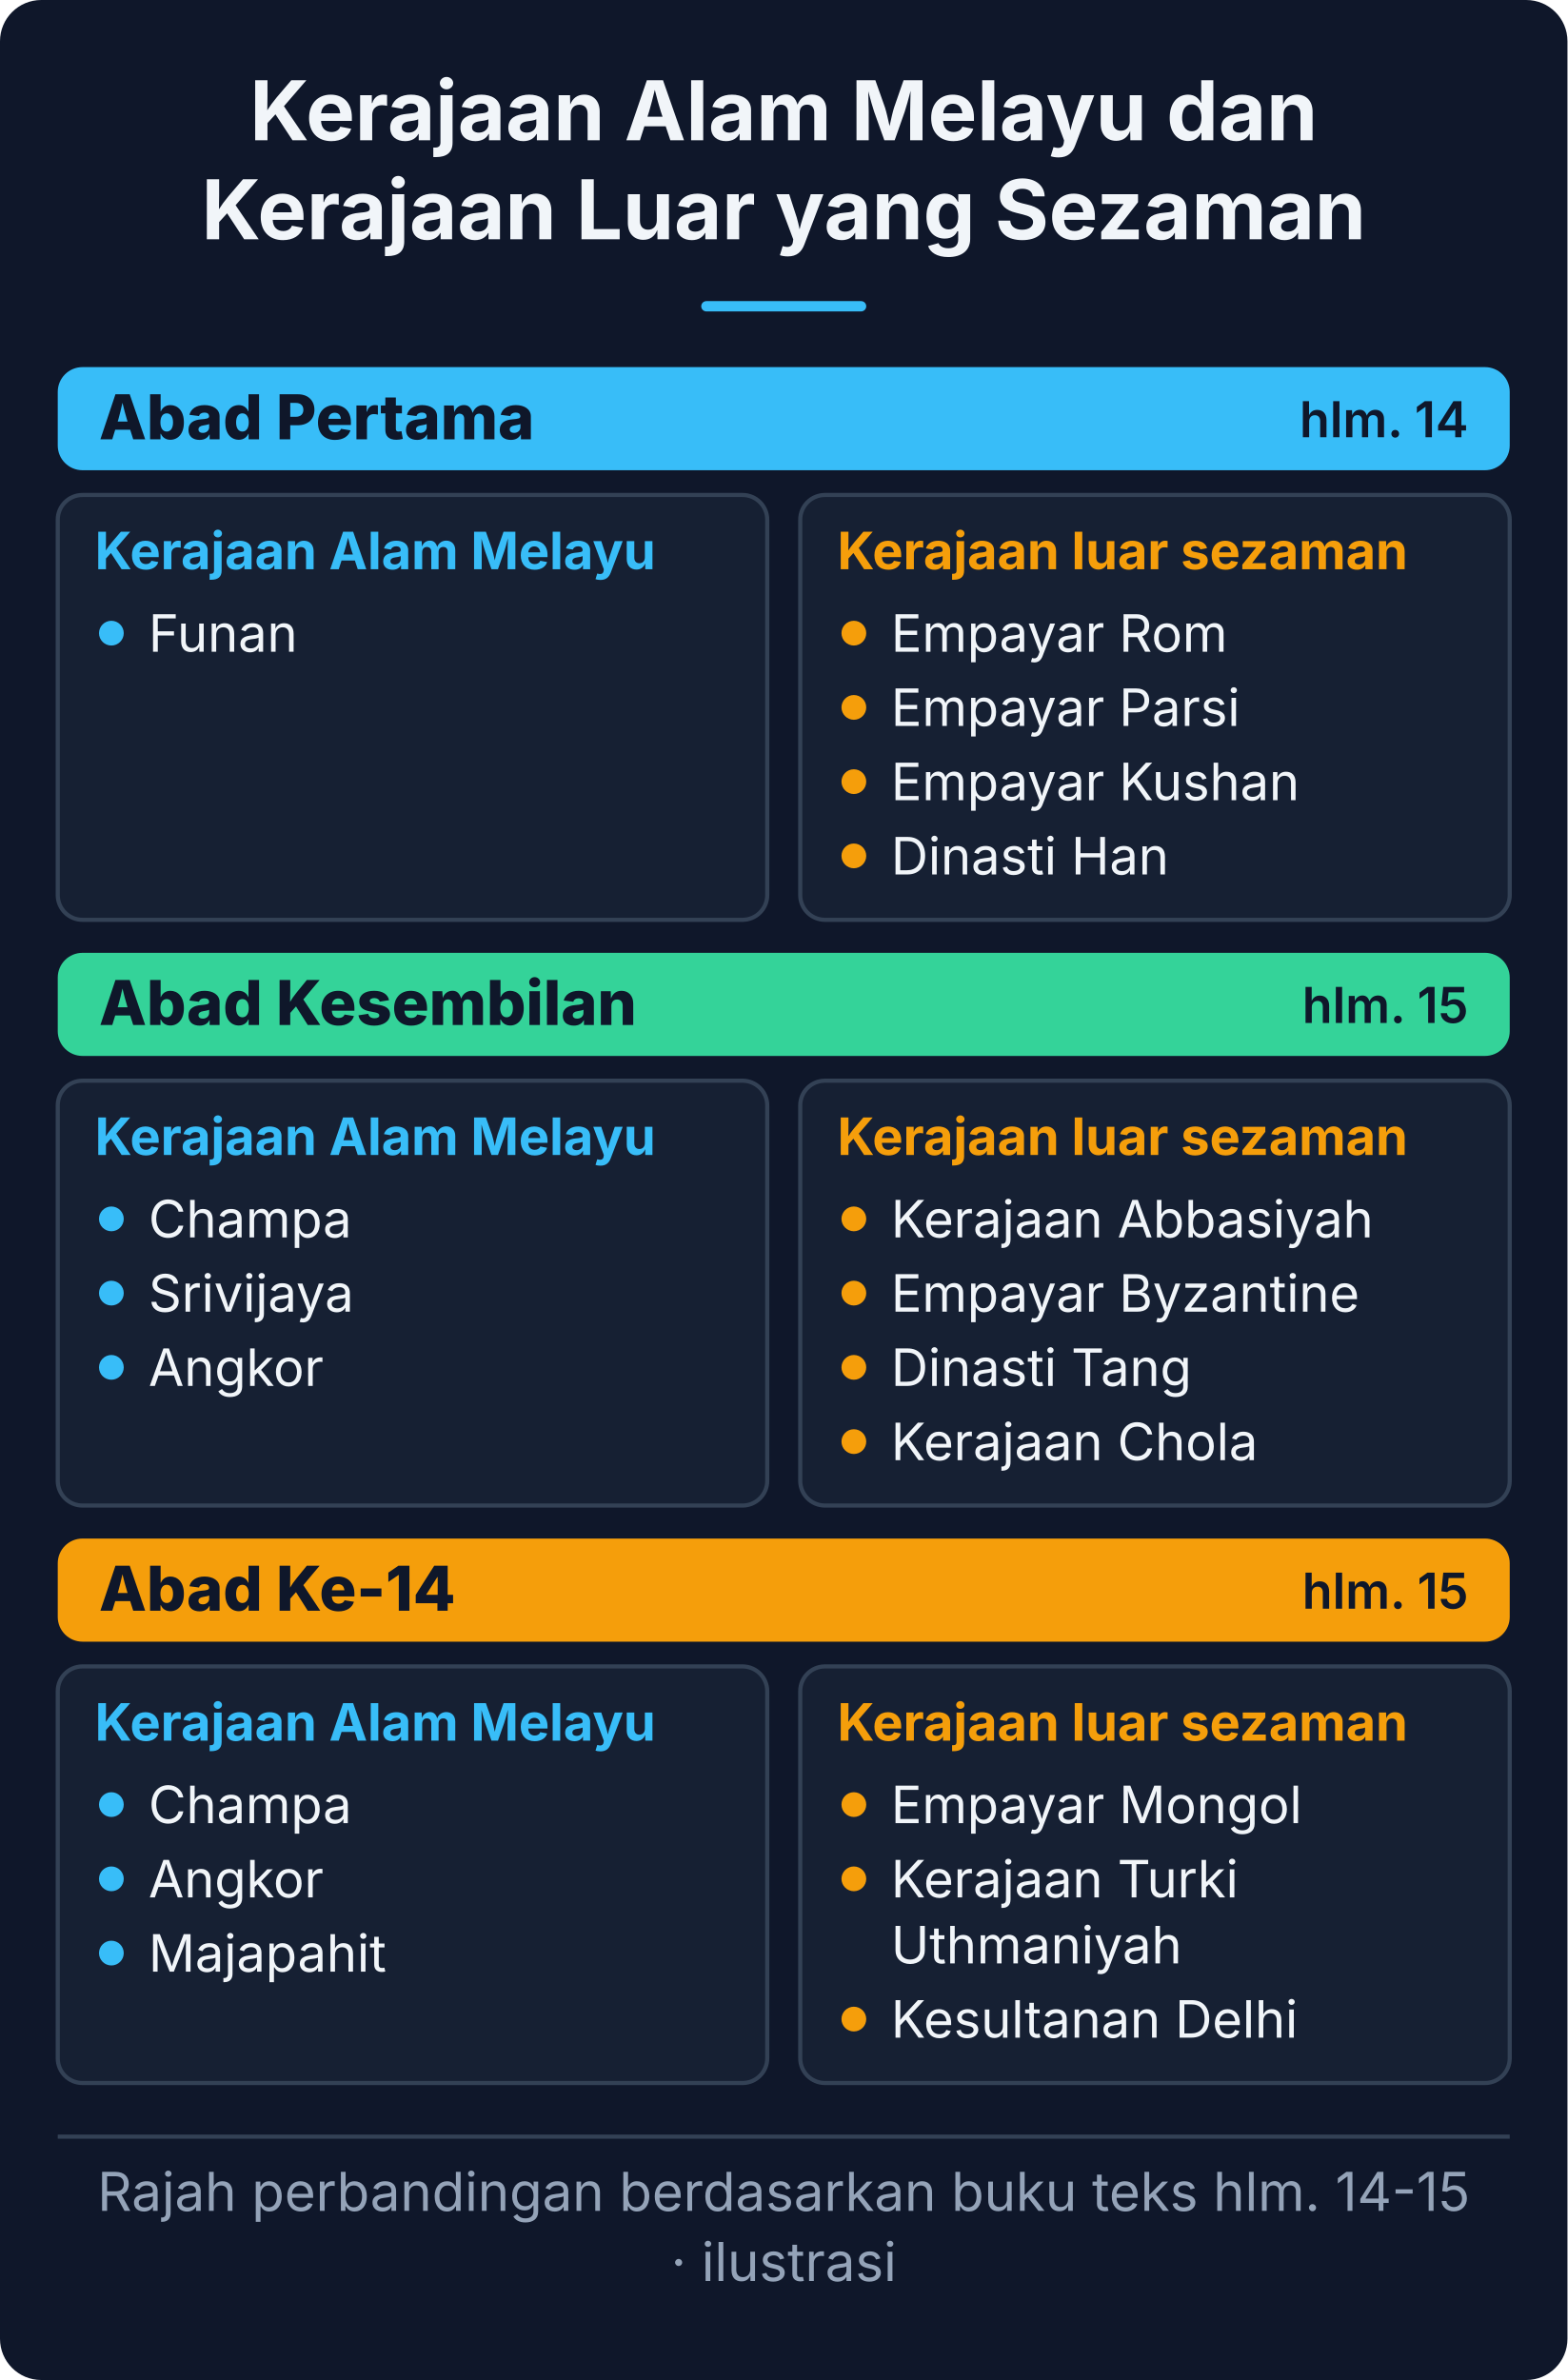
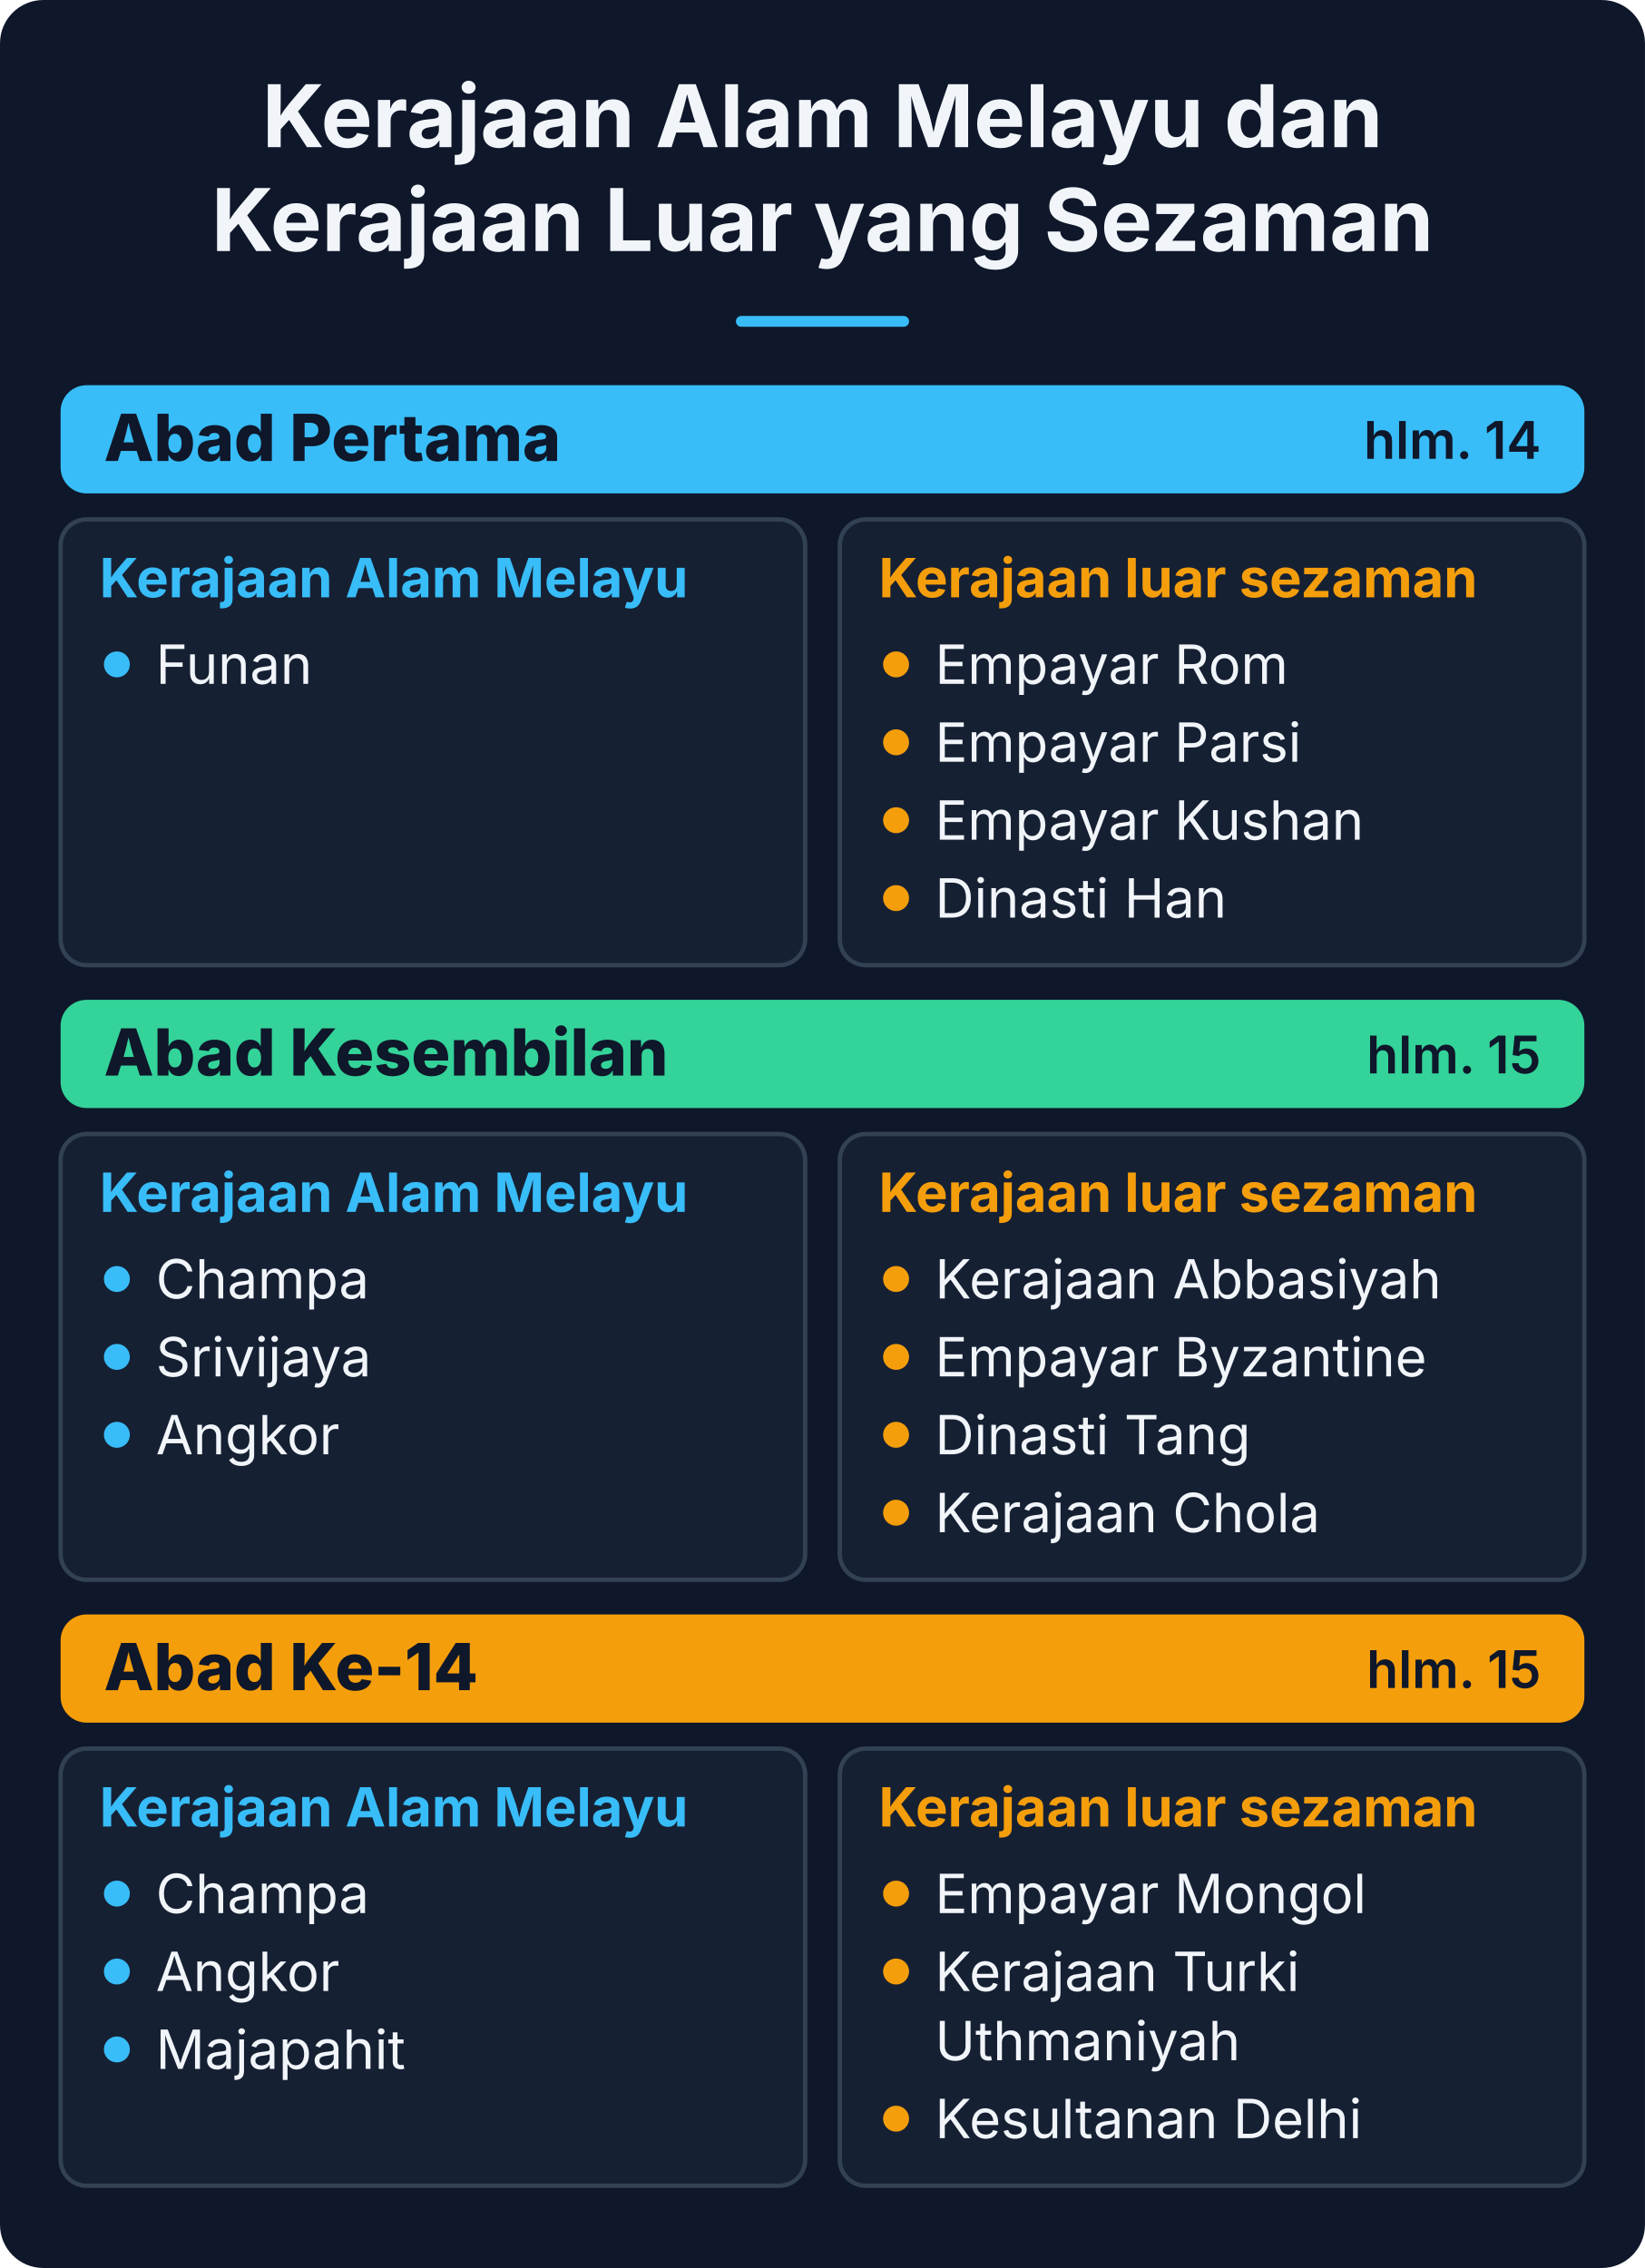
- <svg xmlns="http://www.w3.org/2000/svg" viewBox="0 0 760 1154" width="760" height="1154" role="img" aria-label="Kerajaan Alam Melayu dan kerajaan luar yang sezaman mengikut abad">
-   <rect width="760" height="1154" rx="20" fill="#0f172a" />
+ <svg xmlns="http://www.w3.org/2000/svg" viewBox="0 0 760 1048" width="760" height="1048" role="img" aria-label="Kerajaan Alam Melayu dan kerajaan luar yang sezaman mengikut abad">
+   <rect width="760" height="1048" rx="20" fill="#0f172a" />
  <text x="380" y="68" text-anchor="middle" font-family="Inter, Segoe UI, Arial, sans-serif" font-size="40" font-weight="700" fill="#f1f5f9">Kerajaan Alam Melayu dan</text>
  <text x="380" y="116" text-anchor="middle" font-family="Inter, Segoe UI, Arial, sans-serif" font-size="40" font-weight="700" fill="#f1f5f9">Kerajaan Luar yang Sezaman</text>
  <rect x="340" y="146" width="80" height="5" rx="2.5" fill="#38bdf8" />
  <rect x="28" y="178" width="704" height="50" rx="12" fill="#38bdf8" />
  <text x="48" y="213" text-anchor="start" font-family="Inter, Segoe UI, Arial, sans-serif" font-size="30" font-weight="800" fill="#0f172a">Abad Pertama</text>
  <text x="712" y="212" text-anchor="end" font-family="Inter, Segoe UI, Arial, sans-serif" font-size="24" font-weight="600" fill="#0f172a">hlm. 14</text>
  <rect x="28" y="240" width="344" height="206" rx="12" fill="#162033" stroke="#334155" stroke-width="2" />
  <text x="46" y="276" text-anchor="start" font-family="Inter, Segoe UI, Arial, sans-serif" font-size="25" font-weight="700" fill="#38bdf8">Kerajaan Alam Melayu</text>
  <circle cx="54" cy="307" r="6" fill="#38bdf8" />
  <text x="72" y="316" text-anchor="start" font-family="Inter, Segoe UI, Arial, sans-serif" font-size="25" font-weight="400" fill="#f1f5f9">Funan</text>
  <rect x="388" y="240" width="344" height="206" rx="12" fill="#162033" stroke="#334155" stroke-width="2" />
  <text x="406" y="276" text-anchor="start" font-family="Inter, Segoe UI, Arial, sans-serif" font-size="25" font-weight="700" fill="#f59e0b">Kerajaan luar sezaman</text>
  <circle cx="414" cy="307" r="6" fill="#f59e0b" />
  <text x="432" y="316" text-anchor="start" font-family="Inter, Segoe UI, Arial, sans-serif" font-size="25" font-weight="400" fill="#f1f5f9">Empayar Rom</text>
  <circle cx="414" cy="343" r="6" fill="#f59e0b" />
  <text x="432" y="352" text-anchor="start" font-family="Inter, Segoe UI, Arial, sans-serif" font-size="25" font-weight="400" fill="#f1f5f9">Empayar Parsi</text>
  <circle cx="414" cy="379" r="6" fill="#f59e0b" />
  <text x="432" y="388" text-anchor="start" font-family="Inter, Segoe UI, Arial, sans-serif" font-size="25" font-weight="400" fill="#f1f5f9">Empayar Kushan</text>
  <circle cx="414" cy="415" r="6" fill="#f59e0b" />
  <text x="432" y="424" text-anchor="start" font-family="Inter, Segoe UI, Arial, sans-serif" font-size="25" font-weight="400" fill="#f1f5f9">Dinasti Han</text>
  <rect x="28" y="462" width="704" height="50" rx="12" fill="#34d399" />
  <text x="48" y="497" text-anchor="start" font-family="Inter, Segoe UI, Arial, sans-serif" font-size="30" font-weight="800" fill="#0f172a">Abad Kesembilan</text>
  <text x="712" y="496" text-anchor="end" font-family="Inter, Segoe UI, Arial, sans-serif" font-size="24" font-weight="600" fill="#0f172a">hlm. 15</text>
  <rect x="28" y="524" width="344" height="206" rx="12" fill="#162033" stroke="#334155" stroke-width="2" />
  <text x="46" y="560" text-anchor="start" font-family="Inter, Segoe UI, Arial, sans-serif" font-size="25" font-weight="700" fill="#38bdf8">Kerajaan Alam Melayu</text>
  <circle cx="54" cy="591" r="6" fill="#38bdf8" />
  <text x="72" y="600" text-anchor="start" font-family="Inter, Segoe UI, Arial, sans-serif" font-size="25" font-weight="400" fill="#f1f5f9">Champa</text>
  <circle cx="54" cy="627" r="6" fill="#38bdf8" />
  <text x="72" y="636" text-anchor="start" font-family="Inter, Segoe UI, Arial, sans-serif" font-size="25" font-weight="400" fill="#f1f5f9">Srivijaya</text>
  <circle cx="54" cy="663" r="6" fill="#38bdf8" />
  <text x="72" y="672" text-anchor="start" font-family="Inter, Segoe UI, Arial, sans-serif" font-size="25" font-weight="400" fill="#f1f5f9">Angkor</text>
  <rect x="388" y="524" width="344" height="206" rx="12" fill="#162033" stroke="#334155" stroke-width="2" />
  <text x="406" y="560" text-anchor="start" font-family="Inter, Segoe UI, Arial, sans-serif" font-size="25" font-weight="700" fill="#f59e0b">Kerajaan luar sezaman</text>
  <circle cx="414" cy="591" r="6" fill="#f59e0b" />
  <text x="432" y="600" text-anchor="start" font-family="Inter, Segoe UI, Arial, sans-serif" font-size="25" font-weight="400" fill="#f1f5f9">Kerajaan Abbasiyah</text>
  <circle cx="414" cy="627" r="6" fill="#f59e0b" />
  <text x="432" y="636" text-anchor="start" font-family="Inter, Segoe UI, Arial, sans-serif" font-size="25" font-weight="400" fill="#f1f5f9">Empayar Byzantine</text>
  <circle cx="414" cy="663" r="6" fill="#f59e0b" />
  <text x="432" y="672" text-anchor="start" font-family="Inter, Segoe UI, Arial, sans-serif" font-size="25" font-weight="400" fill="#f1f5f9">Dinasti Tang</text>
  <circle cx="414" cy="699" r="6" fill="#f59e0b" />
  <text x="432" y="708" text-anchor="start" font-family="Inter, Segoe UI, Arial, sans-serif" font-size="25" font-weight="400" fill="#f1f5f9">Kerajaan Chola</text>
  <rect x="28" y="746" width="704" height="50" rx="12" fill="#f59e0b" />
  <text x="48" y="781" text-anchor="start" font-family="Inter, Segoe UI, Arial, sans-serif" font-size="30" font-weight="800" fill="#0f172a">Abad Ke-14</text>
  <text x="712" y="780" text-anchor="end" font-family="Inter, Segoe UI, Arial, sans-serif" font-size="24" font-weight="600" fill="#0f172a">hlm. 15</text>
  <rect x="28" y="808" width="344" height="202" rx="12" fill="#162033" stroke="#334155" stroke-width="2" />
  <text x="46" y="844" text-anchor="start" font-family="Inter, Segoe UI, Arial, sans-serif" font-size="25" font-weight="700" fill="#38bdf8">Kerajaan Alam Melayu</text>
  <circle cx="54" cy="875" r="6" fill="#38bdf8" />
  <text x="72" y="884" text-anchor="start" font-family="Inter, Segoe UI, Arial, sans-serif" font-size="25" font-weight="400" fill="#f1f5f9">Champa</text>
  <circle cx="54" cy="911" r="6" fill="#38bdf8" />
  <text x="72" y="920" text-anchor="start" font-family="Inter, Segoe UI, Arial, sans-serif" font-size="25" font-weight="400" fill="#f1f5f9">Angkor</text>
  <circle cx="54" cy="947" r="6" fill="#38bdf8" />
  <text x="72" y="956" text-anchor="start" font-family="Inter, Segoe UI, Arial, sans-serif" font-size="25" font-weight="400" fill="#f1f5f9">Majapahit</text>
  <rect x="388" y="808" width="344" height="202" rx="12" fill="#162033" stroke="#334155" stroke-width="2" />
  <text x="406" y="844" text-anchor="start" font-family="Inter, Segoe UI, Arial, sans-serif" font-size="25" font-weight="700" fill="#f59e0b">Kerajaan luar sezaman</text>
  <circle cx="414" cy="875" r="6" fill="#f59e0b" />
  <text x="432" y="884" text-anchor="start" font-family="Inter, Segoe UI, Arial, sans-serif" font-size="25" font-weight="400" fill="#f1f5f9">Empayar Mongol</text>
  <circle cx="414" cy="911" r="6" fill="#f59e0b" />
  <text x="432" y="920" text-anchor="start" font-family="Inter, Segoe UI, Arial, sans-serif" font-size="25" font-weight="400" fill="#f1f5f9">Kerajaan Turki</text>
  <text x="432" y="952" text-anchor="start" font-family="Inter, Segoe UI, Arial, sans-serif" font-size="25" font-weight="400" fill="#f1f5f9">Uthmaniyah</text>
  <circle cx="414" cy="979" r="6" fill="#f59e0b" />
  <text x="432" y="988" text-anchor="start" font-family="Inter, Segoe UI, Arial, sans-serif" font-size="25" font-weight="400" fill="#f1f5f9">Kesultanan Delhi</text>
-   <line x1="28" y1="1036" x2="732" y2="1036" stroke="#334155" stroke-width="2" />
-   <text x="380" y="1072" text-anchor="middle" font-family="Inter, Segoe UI, Arial, sans-serif" font-size="26" font-weight="400" fill="#94a3b8">Rajah perbandingan berdasarkan buku teks hlm. 14-15</text>
-   <text x="380" y="1106" text-anchor="middle" font-family="Inter, Segoe UI, Arial, sans-serif" font-size="26" font-weight="400" fill="#94a3b8">· ilustrasi</text>
</svg>
